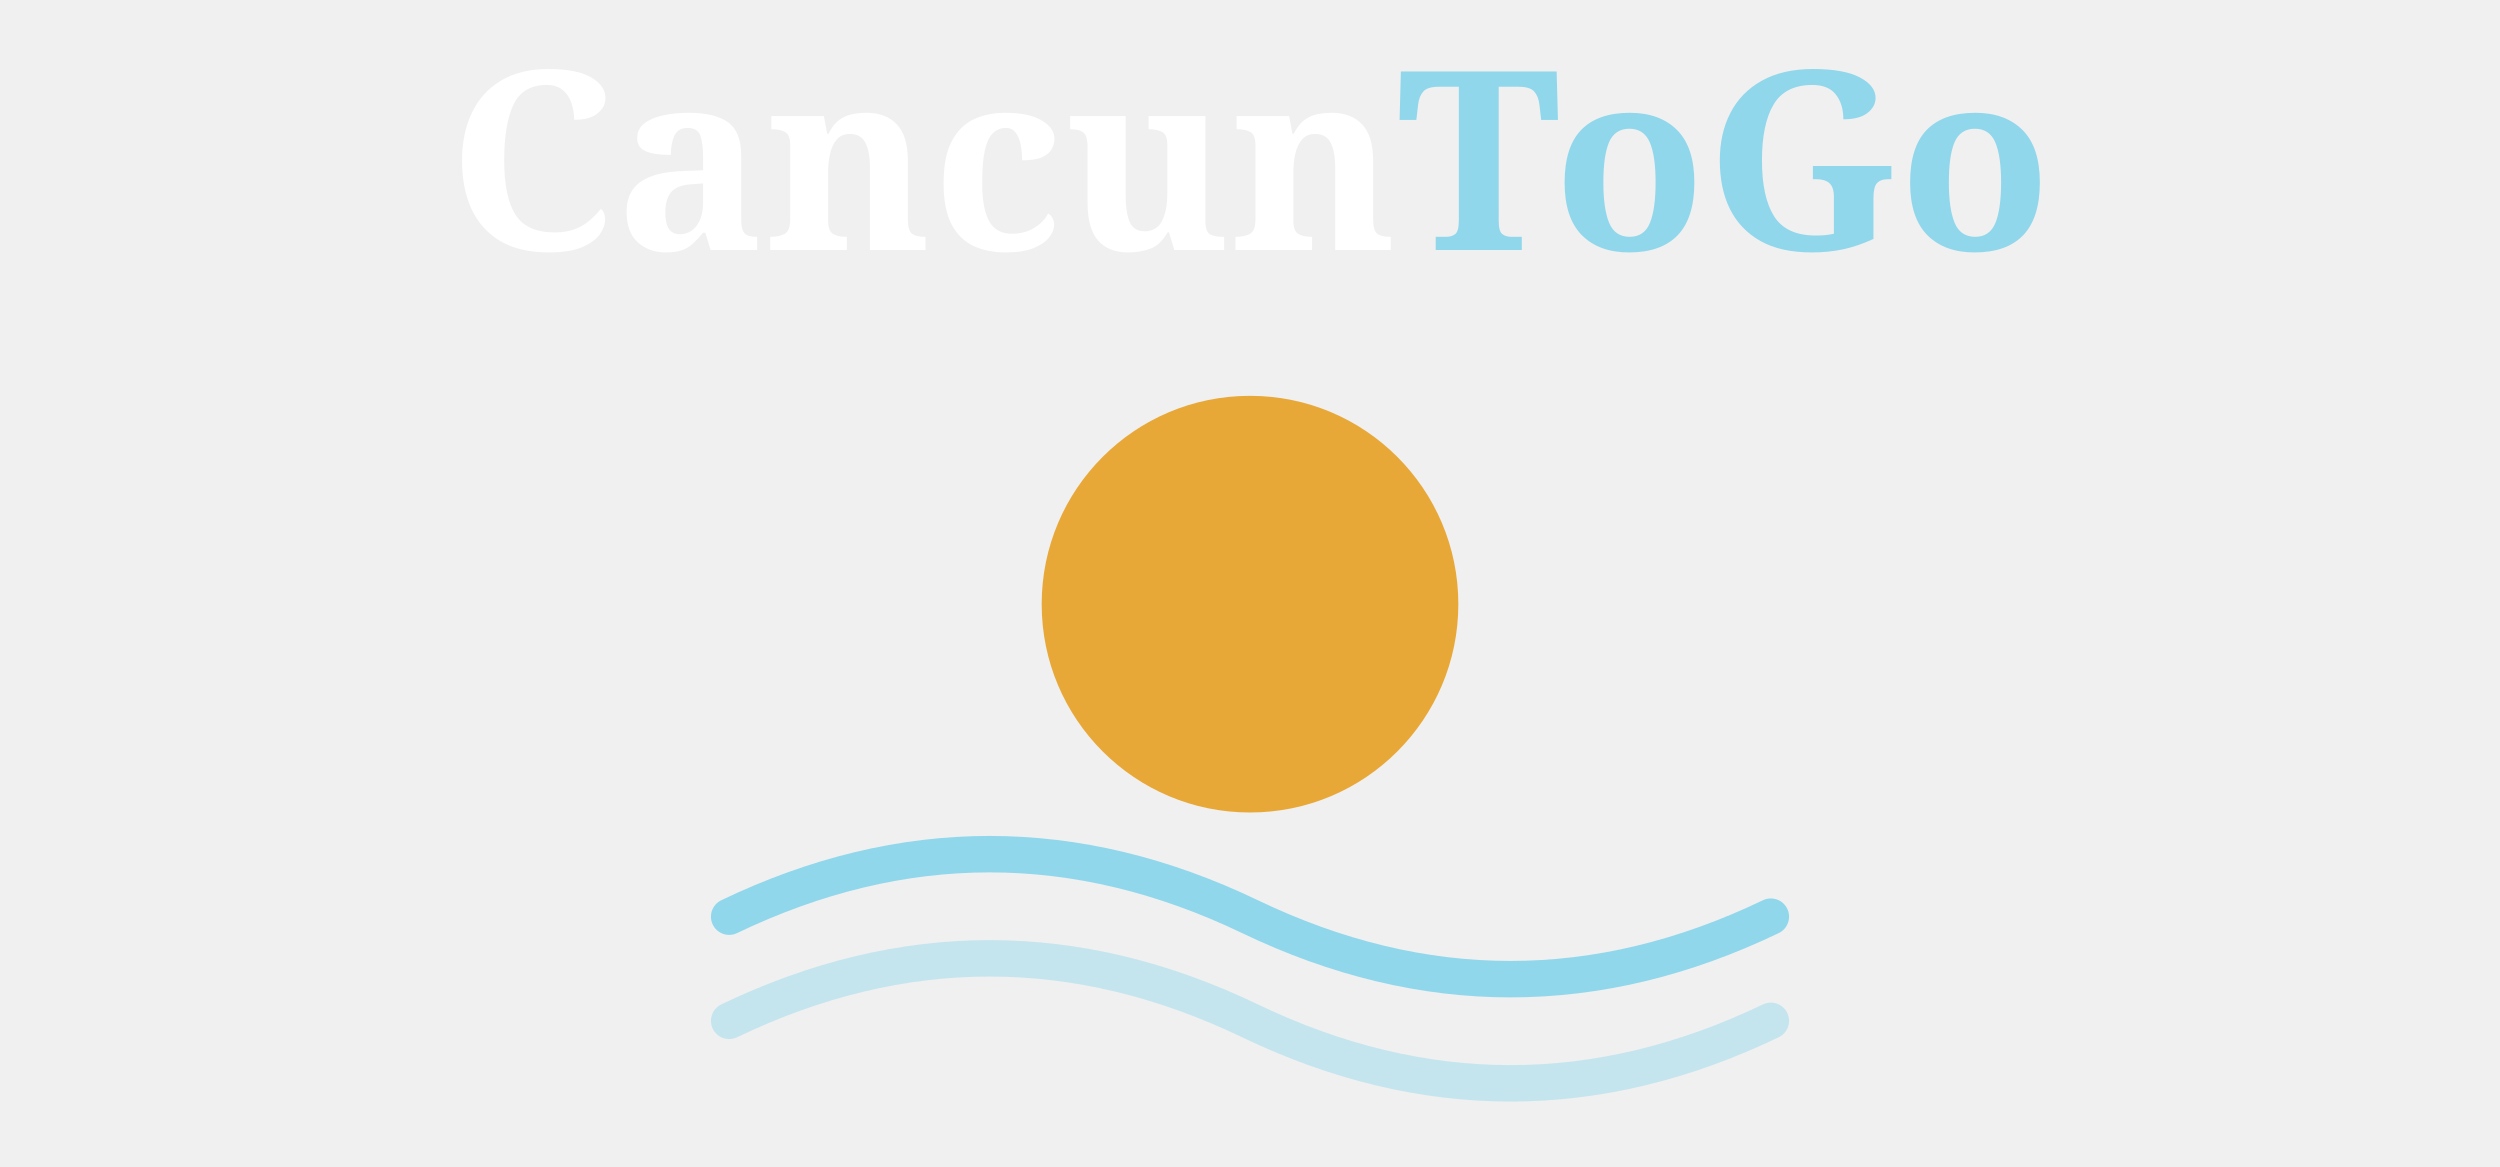
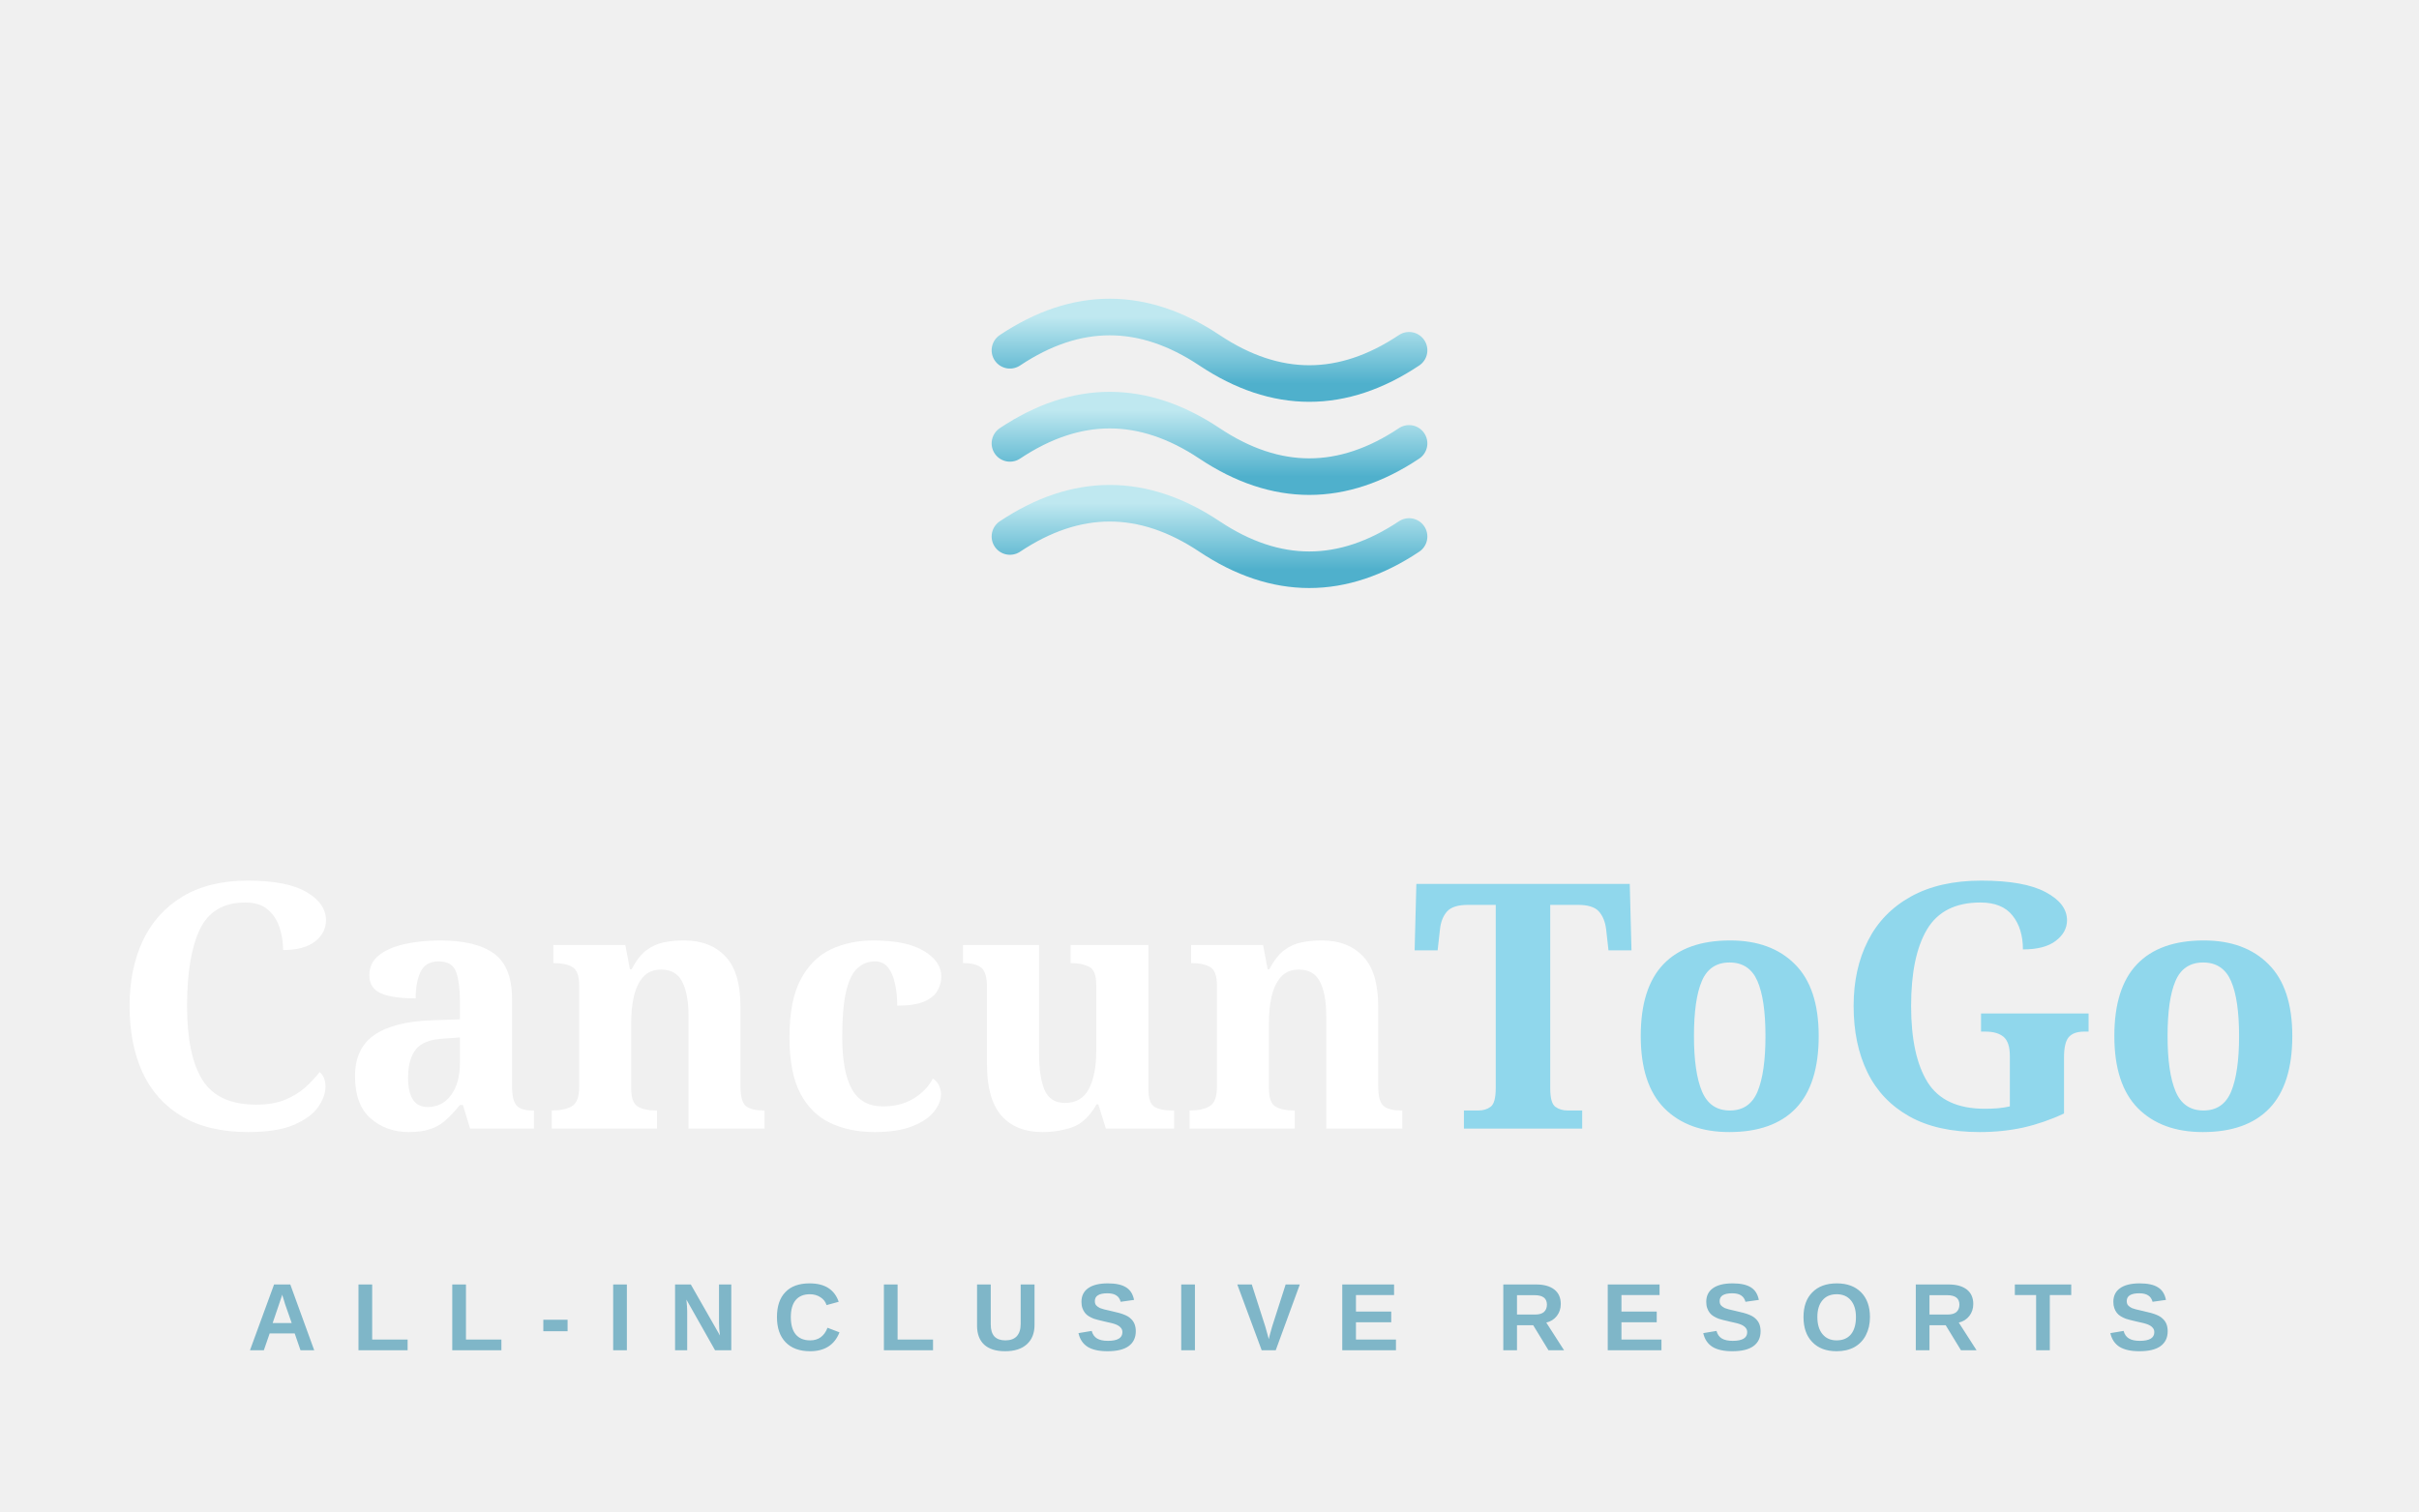
- <svg xmlns="http://www.w3.org/2000/svg" width="240" height="112" viewBox="0 0 240 112" fill="none" role="img" aria-label="CancunToGo">
-   <text x="120" y="24" font-family="Georgia, serif" font-size="24" font-weight="bold" fill="#FFFFFF" text-anchor="middle">Cancun<tspan fill="#90D7EC">ToGo</tspan>
+ <svg xmlns="http://www.w3.org/2000/svg" width="240" height="150" viewBox="0 0 240 150" role="img" aria-label="CancunToGo">
+   <defs>
+     <linearGradient id="pr" x1="0" y1="0" x2="0" y2="1">
+       <stop offset="0" stop-color="#BFE8F0" />
+       <stop offset="1" stop-color="#4FB0CC" />
+     </linearGradient>
+   </defs>
+   <g transform="translate(120 44) scale(0.66) translate(-50 -50)" fill="none" stroke="url(#pr)" stroke-width="5.5" stroke-linecap="round">
+     <path d="M20 36 Q35 26 50 36 Q65 46 80 36" />
+     <path d="M20 50 Q35 40 50 50 Q65 60 80 50" />
+     <path d="M20 64 Q35 54 50 64 Q65 74 80 64" />
+   </g>
+   <text x="120" y="112" text-anchor="middle" font-family="Georgia, serif" font-size="34" font-weight="bold" fill="#FFFFFF">Cancun<tspan fill="#90D7EC">ToGo</tspan>
  </text>
-   <circle cx="120" cy="58" r="20" fill="#E8A838" />
-   <path d="M70 88 Q95 76 120 88 T170 88" stroke="#90D7EC" stroke-width="3.5" fill="none" stroke-linecap="round" />
-   <path d="M70 98 Q95 86 120 98 T170 98" stroke="#90D7EC" stroke-width="3.5" fill="none" stroke-linecap="round" opacity="0.45" />
+   <text x="120" y="134" text-anchor="middle" font-family="Arial, sans-serif" font-size="9.5" font-weight="bold" letter-spacing="3.5" fill="#7FB6C8">ALL-INCLUSIVE RESORTS</text>
</svg>
